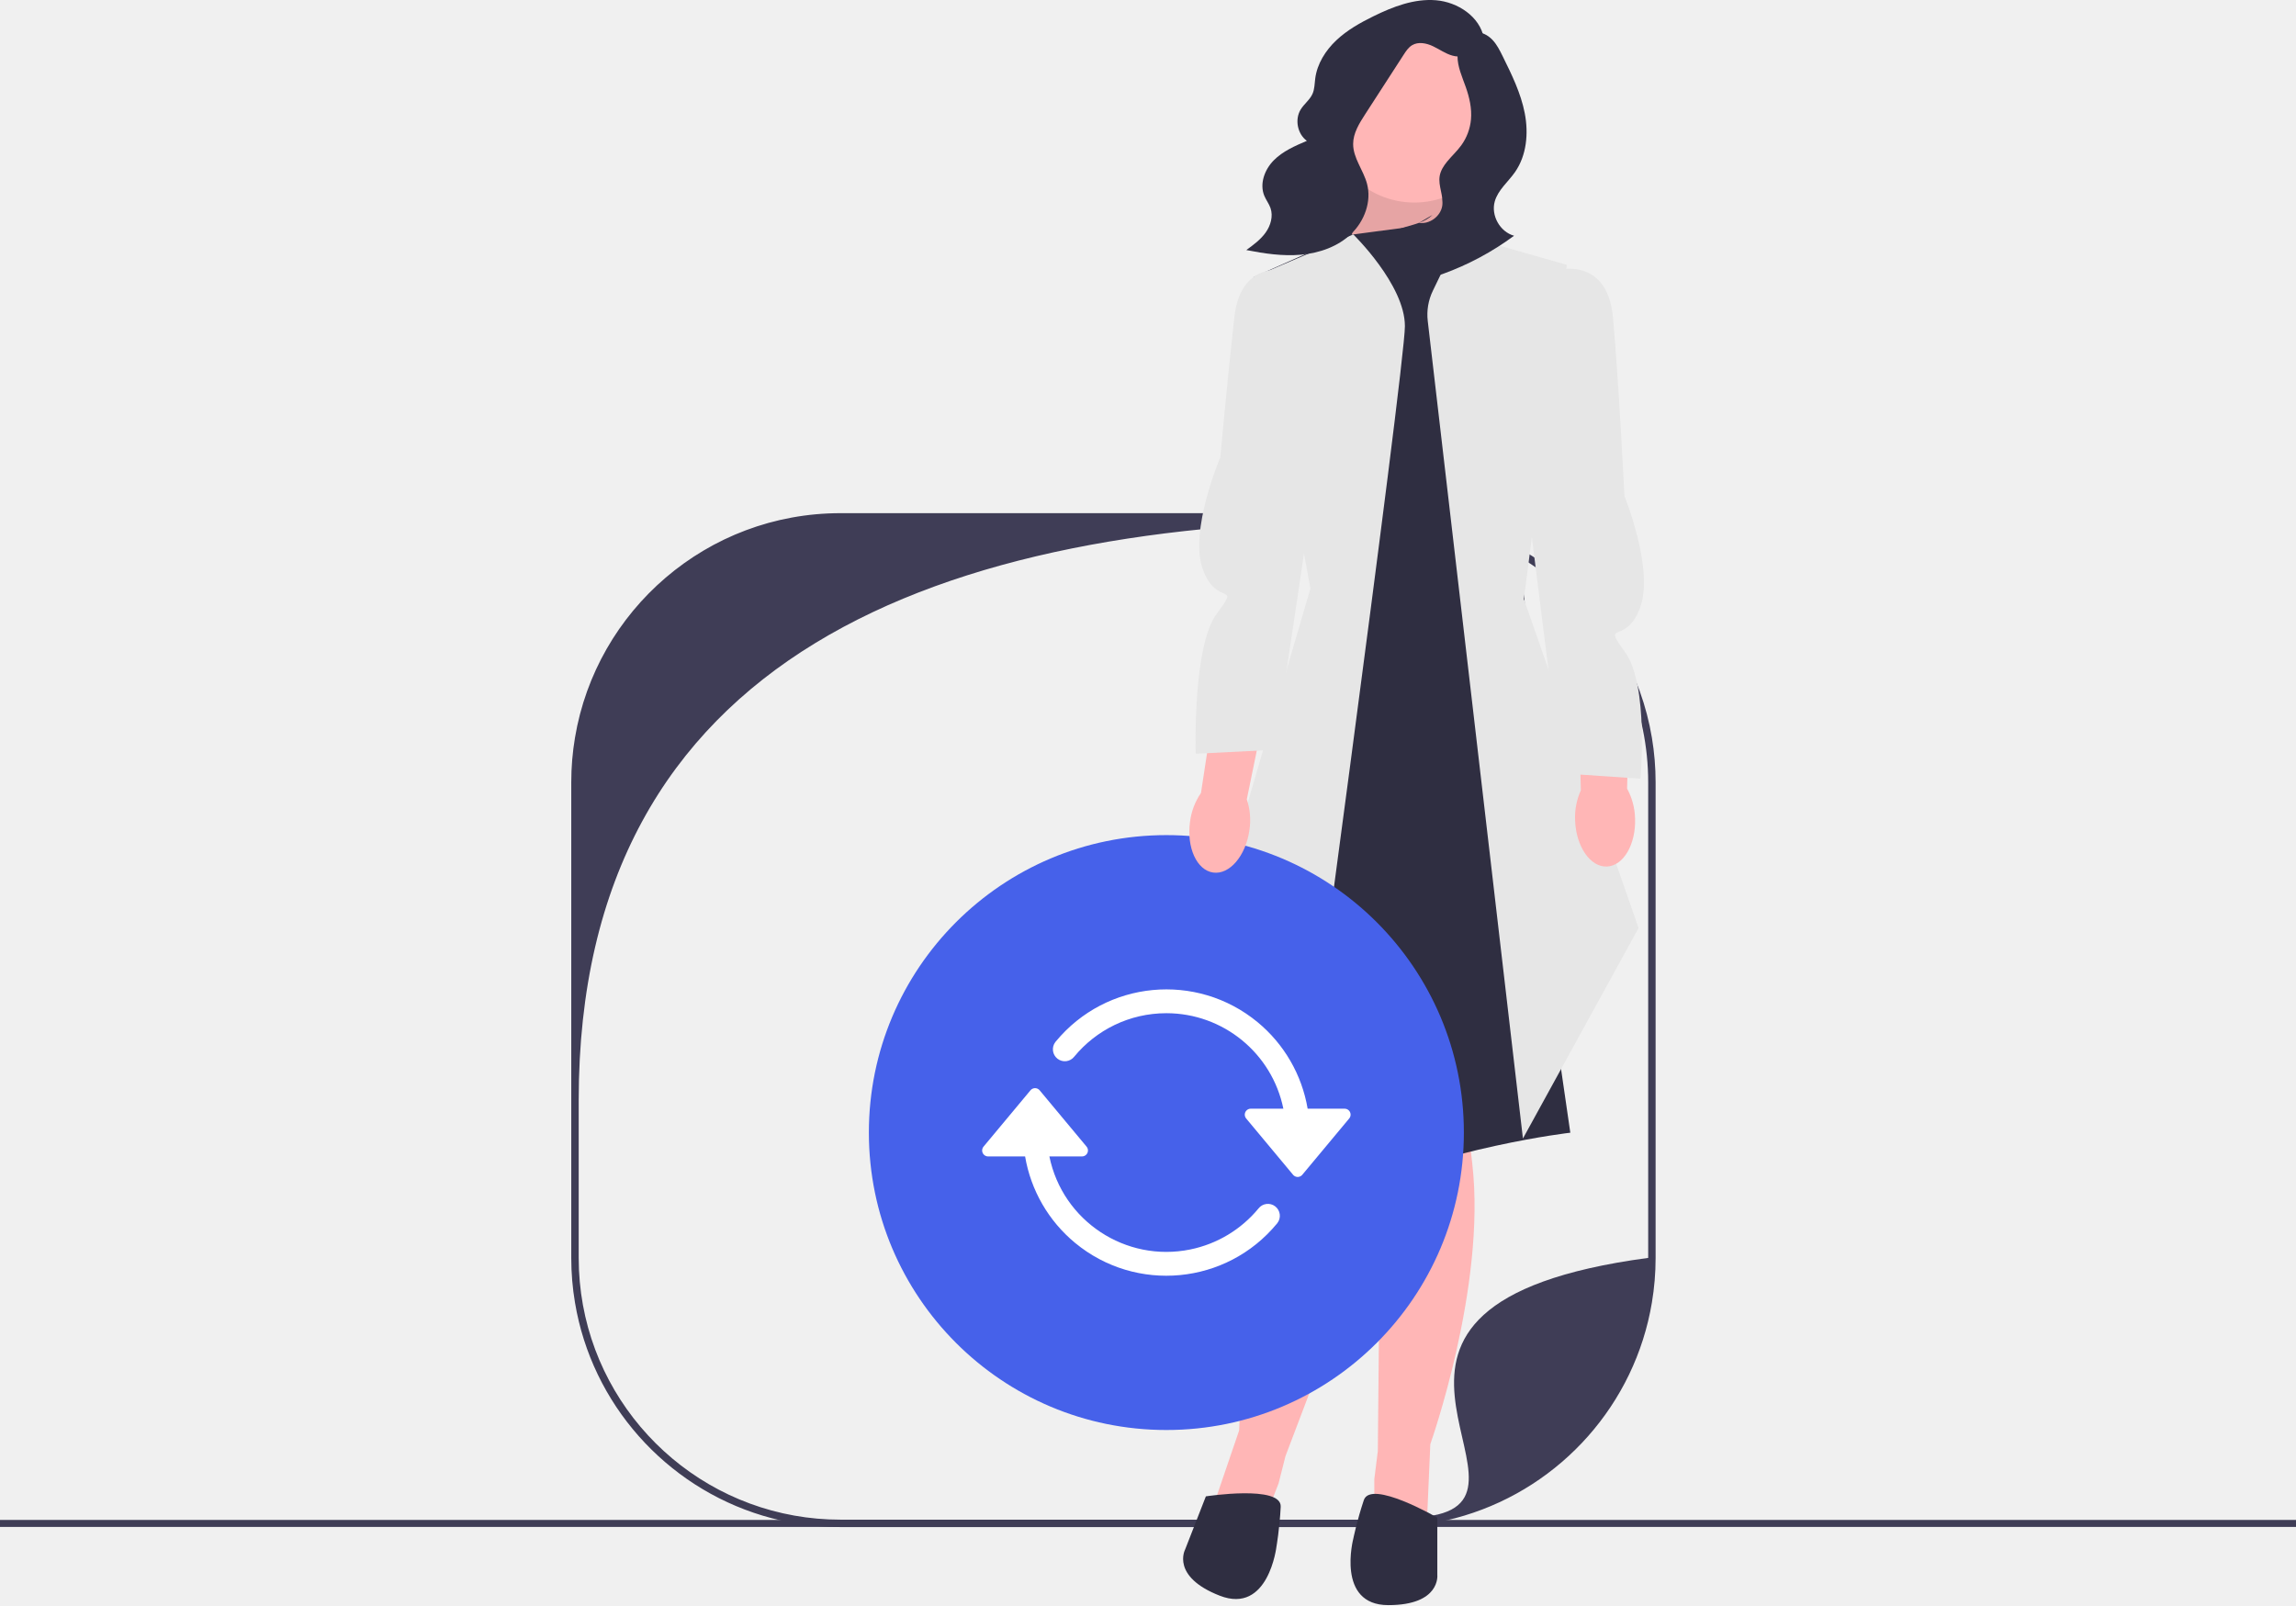
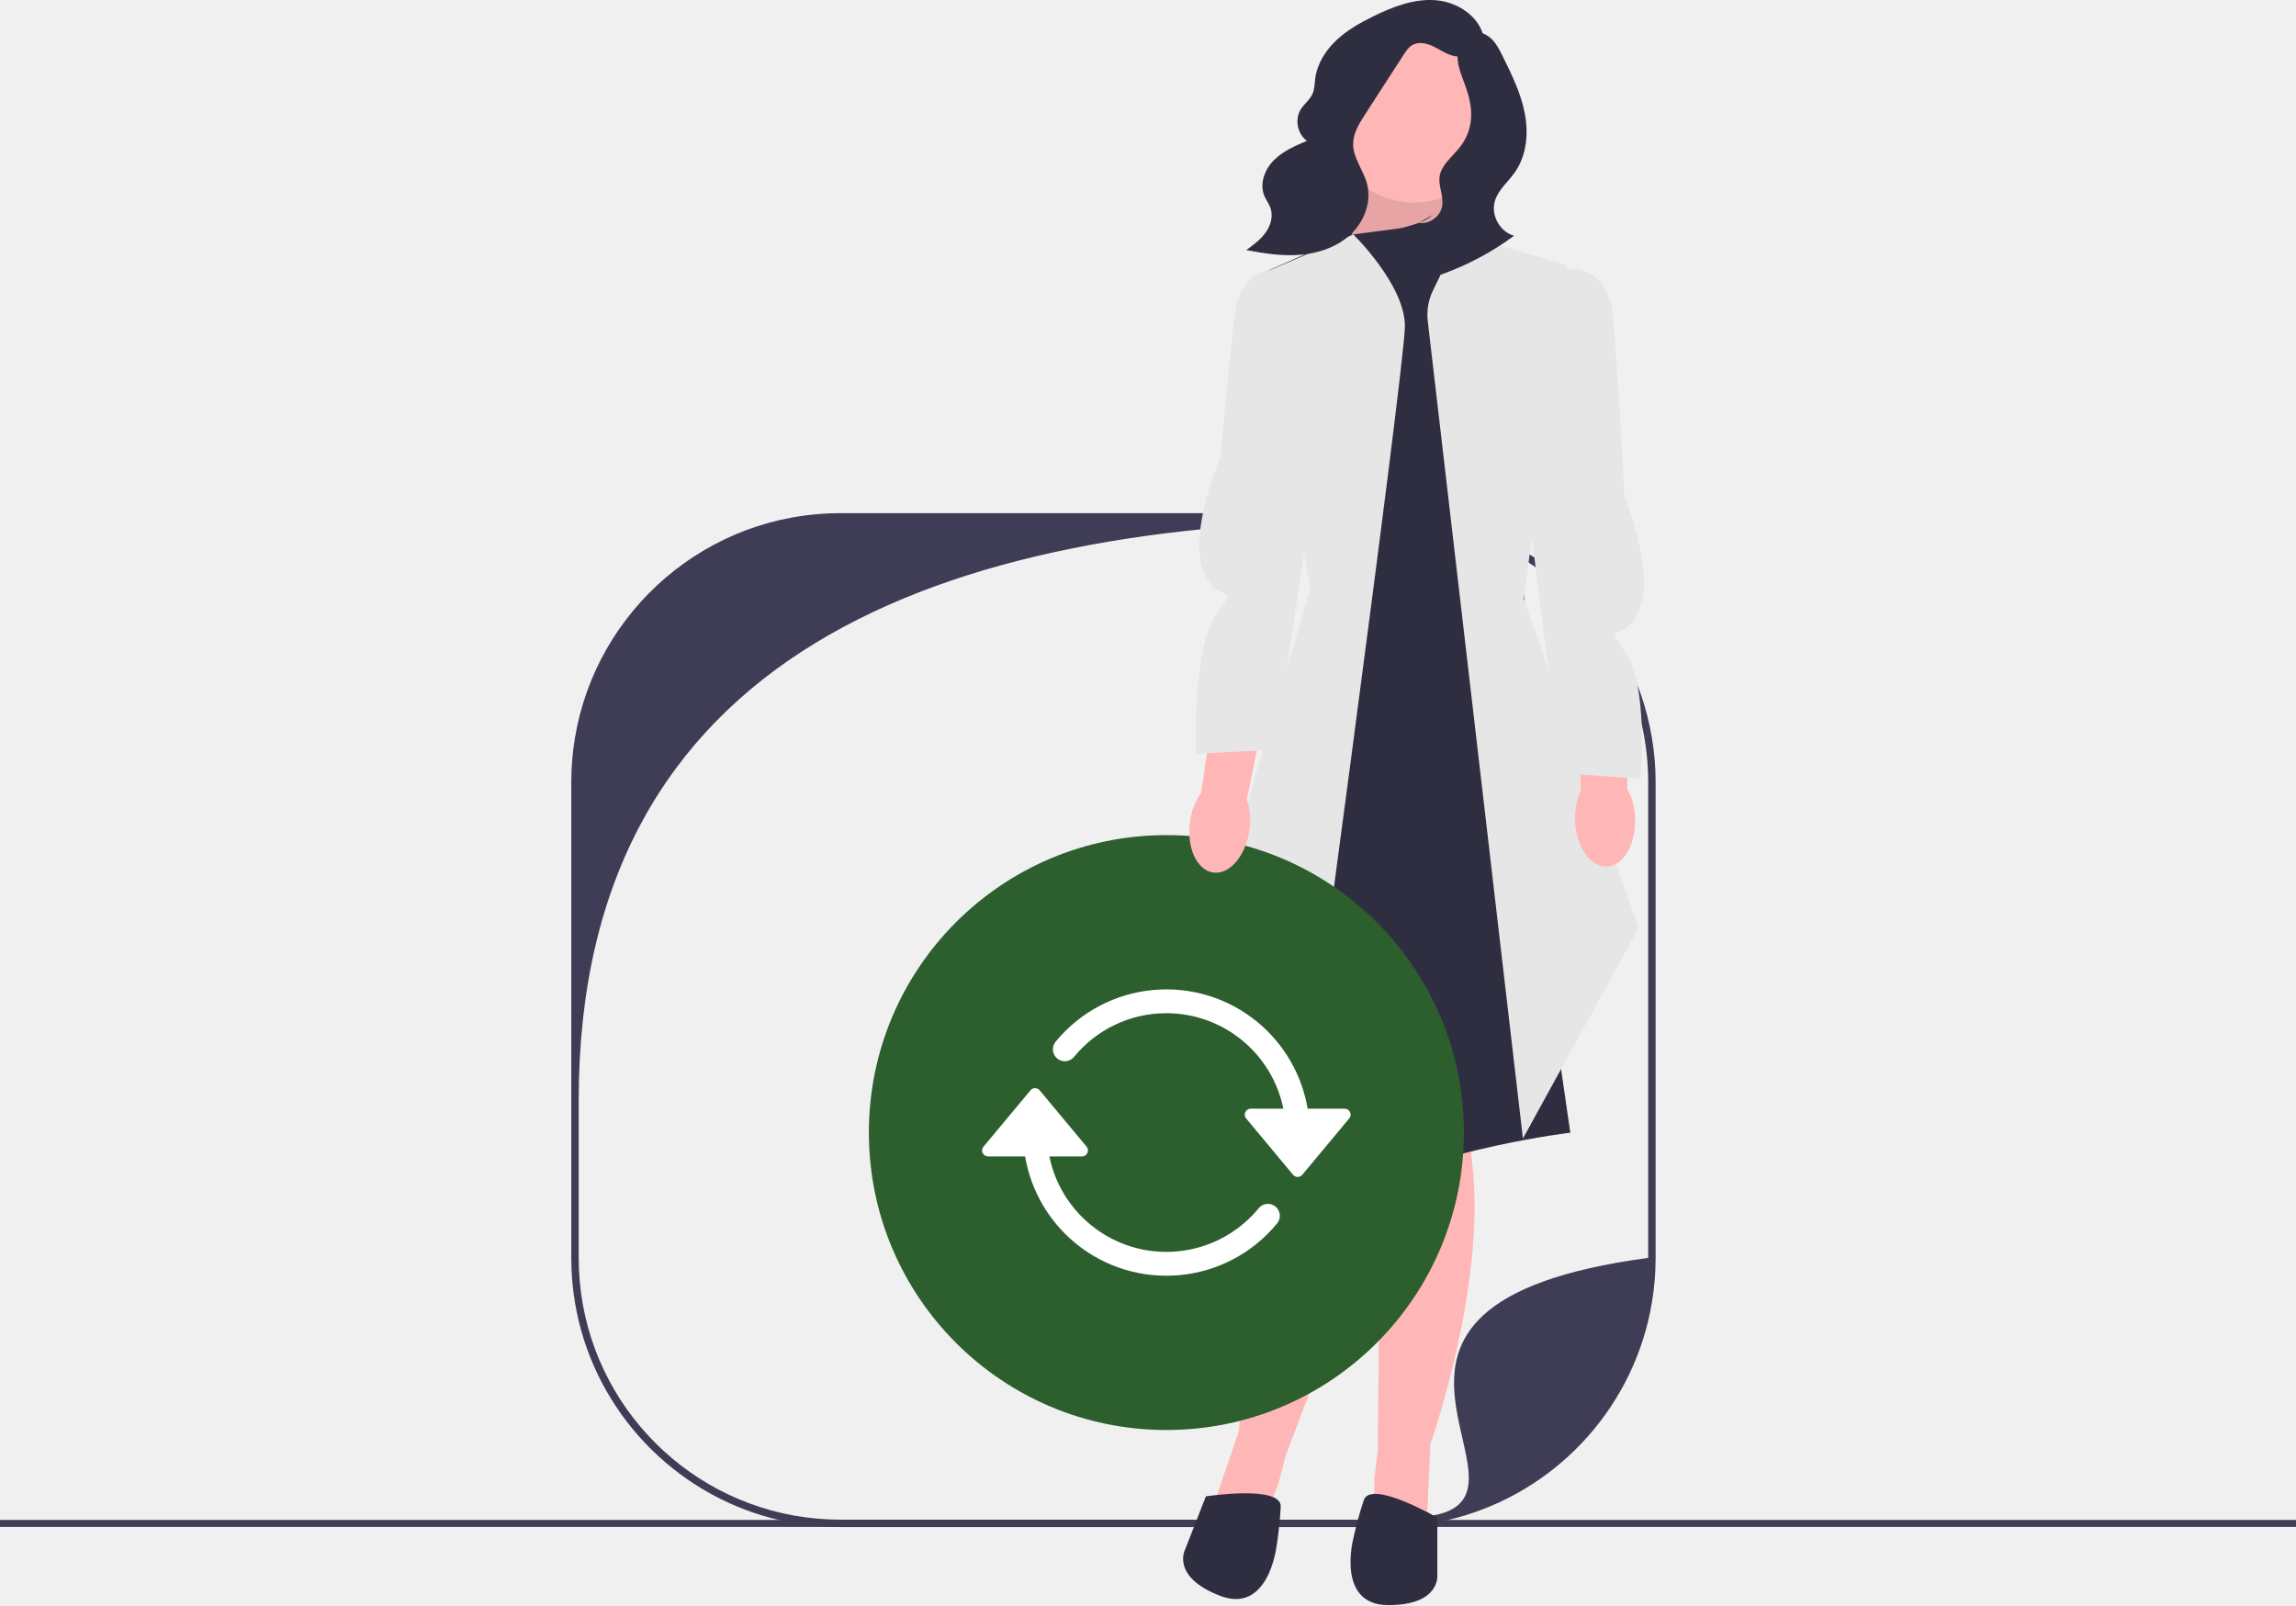
<svg xmlns="http://www.w3.org/2000/svg" width="656" height="458.686" viewBox="0 0 656 458.686" role="img" artist="Katerina Limpitsouni" source="https://undraw.co/">
  <rect y="434.343" width="656" height="2" fill="#3f3d56" />
  <g>
    <path d="M471.971,210.814c-6.073-36.417-37.728-64.169-75.864-64.169H240.149c-38.121,0-69.769,27.73-75.864,64.125-.704,4.162-1.067,8.443-1.067,12.806v135.886c0,4.362,.363,8.636,1.067,12.798,4.851,28.996,25.93,52.497,53.586,60.844,7.051,2.133,14.531,3.281,22.279,3.281h155.957c7.747,0,15.228-1.148,22.279-3.281,27.663-8.354,48.749-31.87,53.586-60.888,.696-4.148,1.059-8.406,1.059-12.754V223.575c0-4.348-.363-8.614-1.059-12.761h-0Zm-62.666,222.29c-4.288,.763-8.695,1.163-13.198,1.163H240.149c-4.503,0-8.91-.4-13.198-1.163-35.018-6.229-61.607-36.832-61.607-73.642v-45.105c0-127.45,103.312-165.586,230.762-165.586,41.313,0,74.805,33.492,74.805,74.805v135.886c-100.291,13.42-26.589,67.413-61.607,73.642l0,0Z" fill="#3f3d56" />
-     <polygon points="349.162 249.186 355.162 288.186 443.162 276.186 434.662 230.619 349.162 249.186" fill="#4661EA" />
+     <polygon points="349.162 249.186 355.162 288.186 443.162 276.186 434.662 230.619 349.162 249.186" fill="#2C5F2D" />
    <rect x="381.842" y="30.342" width="36.385" height="37.661" fill="#2f2e41" />
    <polygon points="385.162 70.186 394.162 43.186 411.704 43.186 412.627 70.186 385.162 70.186" fill="#ffb6b6" />
    <polygon points="385.162 70.186 394.162 43.186 411.704 43.186 412.627 70.186 385.162 70.186" isolation="isolate" opacity=".1" />
    <path d="M394.662,310.686l-1,104-1,8v11.484l15,1.516,1-23s16-45,12-80-2-25-2-25l-24,3Z" fill="#ffb6b6" />
    <path d="M404.184,318.854l-36.901,97.238-1.979,7.816-4.178,10.697-14.524-4.045,7.435-21.788s1.466-47.737,17.924-78.884,10.957-22.56,10.957-22.56l21.264,11.525v0Z" fill="#ffb6b6" />
    <path d="M385.162,67.186l-27,12,17.24,89.012-2.724,127.756-18,38s-3.016,21.732,27.984,7.732,66-18,66-18l-8.5-58.5-7.5-153.5,1-34-22-14s-26.5,3.5-26.5,3.5Z" fill="#2f2e41" />
    <path d="M370.124,335.343l-29.962-50.157,34.24-116.988-16.24-89.012,28.49-12.197s14.749,14.362,14.749,26.209-31.277,242.145-31.277,242.145v-0Z" fill="#e6e6e6" />
    <path d="M435.124,325.343l-27.197-233.628c-.343-2.95,.16-5.937,1.452-8.611l7.783-16.114,30.5,8.697-12.26,95.512,32.76,93.988-33.038,60.157Z" fill="#e6e6e6" />
    <path d="M410.662,433.686s-19-11-21-5-3,11-3,11c0,0-5,19,10,19s14-8.642,14-8.642v-16.358Z" fill="#2f2e41" />
    <path d="M344.536,427.606s21.7-3.335,21.38,2.982c-.32,6.316-1.207,11.338-1.207,11.338,0,0-2.254,19.517-16.227,14.06s-9.897-13.143-9.897-13.143l5.951-15.237-0-0Z" fill="#2f2e41" />
    <circle cx="404.103" cy="33.021" r="24.86" fill="#ffb6b6" />
    <path d="M423.965,10.868c-1.157-6.129-7.449-10.275-13.665-10.795s-12.305,1.827-17.902,4.579c-3.795,1.865-7.531,3.968-10.604,6.872s-5.461,6.697-6.012,10.889c-.195,1.483-.17,3.033-.777,4.4-.758,1.708-2.387,2.868-3.369,4.458-1.762,2.851-.953,6.999,1.752,8.978-3.4,1.449-6.894,2.961-9.486,5.596s-4.089,6.703-2.666,10.115c.503,1.207,1.335,2.263,1.765,3.498,.817,2.345,.039,5.009-1.409,7.026s-3.493,3.512-5.502,4.972c5.162,1.012,10.431,1.8,15.67,1.328s10.497-2.308,14.291-5.952c3.794-3.644,5.881-9.264,4.52-14.345-1.043-3.892-3.959-7.303-3.957-11.333,.001-3.097,1.743-5.892,3.425-8.493,3.673-5.681,7.346-11.361,11.019-17.042,.661-1.022,1.357-2.079,2.401-2.704,1.776-1.063,4.08-.596,5.952,.287,1.872,.883,3.583,2.149,5.579,2.696,4.075,1.117,8.801-1.448,10.086-5.473" fill="#2f2e41" />
    <path d="M409.28,61.425c-2.072,2.006-5.057,2.652-7.824,3.465s-5.71,2.091-6.955,4.692c-1.221,2.55-.335,5.788,1.687,7.765s4.958,2.81,7.786,2.771c2.827-.039,5.583-.868,8.242-1.83,7.271-2.631,14.157-6.321,20.373-10.919-4.027-1.114-6.661-5.816-5.508-9.832,.938-3.267,3.805-5.545,5.756-8.328,3.36-4.792,3.919-11.108,2.807-16.853-1.112-5.745-3.732-11.071-6.324-16.318-.819-1.659-1.658-3.345-2.936-4.682-1.278-1.337-3.088-2.295-4.928-2.104-3.053,.318-5.003,3.67-5.024,6.74s1.326,5.955,2.347,8.85c1.052,2.983,1.784,6.144,1.501,9.294-.237,2.64-1.197,5.211-2.748,7.36-1.198,1.66-2.725,3.052-4.027,4.631-1.007,1.221-1.9,2.603-2.165,4.163-.482,2.839,1.184,5.712,.727,8.555-.482,3.006-3.645,5.307-6.653,4.841" fill="#2f2e41" />
    <g>
-       <circle cx="333.249" cy="323.645" r="85" fill="#4661EA" />
+       <circle cx="333.249" cy="323.645" r="85" fill="#2C5F2D" />
      <g>
        <path d="M384.178,316.823h-10.567c-1.644-9.687-6.717-18.46-14.292-24.717-17.434-14.4-43.241-11.94-57.641,5.494-.049,.056-.096,.113-.142,.172-1.151,1.491-.874,3.633,.617,4.784,1.491,1.151,3.633,.874,4.784-.617,6.255-7.579,15.724-12.402,26.311-12.402,16.209,.002,30.179,11.406,33.426,27.286h-9.318c-.399,0-.785,.14-1.091,.395-.724,.603-.822,1.678-.219,2.402l13.411,16.099c.066,.079,.139,.152,.218,.217,.723,.603,1.799,.506,2.402-.217l13.411-16.099c.255-.306,.395-.692,.395-1.091,0-.942-.763-1.706-1.705-1.706v0Z" fill="#fff" />
        <path d="M364.343,344.734c-1.491-1.151-3.633-.874-4.784,.617-4.962,6.008-11.831,10.136-19.464,11.699-18.462,3.78-36.492-8.122-40.272-26.584h9.318c.942-0,1.705-.764,1.705-1.706-0-.399-.14-.785-.395-1.091l-13.411-16.099c-.603-.723-1.679-.821-2.402-.218-.079,.066-.152,.139-.218,.218l-13.411,16.099c-.603,.724-.505,1.799,.219,2.402,.306,.255,.692,.395,1.091,.395h10.566c1.644,9.687,6.717,18.46,14.293,24.717,17.434,14.4,43.241,11.94,57.641-5.494,.049-.056,.096-.113,.141-.172,1.151-1.491,.875-3.633-.617-4.784h0Z" fill="#fff" />
      </g>
    </g>
-     <path id="uuid-da16df1e-5659-4232-96f6-61e8c639a9ec-61" d="M356.981,237.194c-1.029,7.366-5.665,12.806-10.352,12.15-4.688-.656-7.652-7.158-6.621-14.527,.371-2.949,1.444-5.766,3.127-8.216l4.756-31.156,14.573,2.543-6.236,30.444c.947,2.818,1.206,5.823,.754,8.762h-0Z" fill="#ffb6b6" />
+     <path id="uuid-da16df1e-5659-4232-96f6-61e8c639a9ec-108" d="M356.981,237.194c-1.029,7.366-5.665,12.806-10.352,12.15-4.688-.656-7.652-7.158-6.621-14.527,.371-2.949,1.444-5.766,3.127-8.216l4.756-31.156,14.573,2.543-6.236,30.444c.947,2.818,1.206,5.823,.754,8.762h-0Z" fill="#ffb6b6" />
    <path d="M369.662,77.686s-15-5-17,13-4,40-4,40c0,0-9,21-5,32s11,3.331,4,12.665-6.025,40.047-6.025,40.047l22.525-1.134s12.5-82.579,12.5-84.579-7-52-7-52v0Z" fill="#e6e6e6" />
    <g>
-       <path id="uuid-6bf35aa9-e432-4b51-af77-8f4eb19e6e42-62" d="M467.161,233.85c.279,7.433-3.33,13.601-8.06,13.778s-8.789-5.705-9.067-13.14c-.152-2.969,.41-5.93,1.637-8.637l-.784-31.507,14.793-.053-.798,31.066c1.427,2.609,2.209,5.521,2.279,8.493l0,0Z" fill="#ffb6b6" />
+       <path id="uuid-6bf35aa9-e432-4b51-af77-8f4eb19e6e42-109" d="M467.161,233.85c.279,7.433-3.33,13.601-8.06,13.778s-8.789-5.705-9.067-13.14c-.152-2.969,.41-5.93,1.637-8.637l-.784-31.507,14.793-.053-.798,31.066c1.427,2.609,2.209,5.521,2.279,8.493l0,0Z" fill="#ffb6b6" />
      <path d="M444.07,77.349s15.087-4.731,16.765,13.302,3.285,51.065,3.285,51.065c0,0,8.623,21.157,4.427,32.084s-11.058,3.134-4.226,12.592c6.832,9.458,4.38,36.131,4.38,36.131l-22.501-1.536s-10.094-78.772-10.059-80.771,7.928-62.867,7.928-62.867l-0,0Z" fill="#e6e6e6" />
    </g>
  </g>
</svg>
